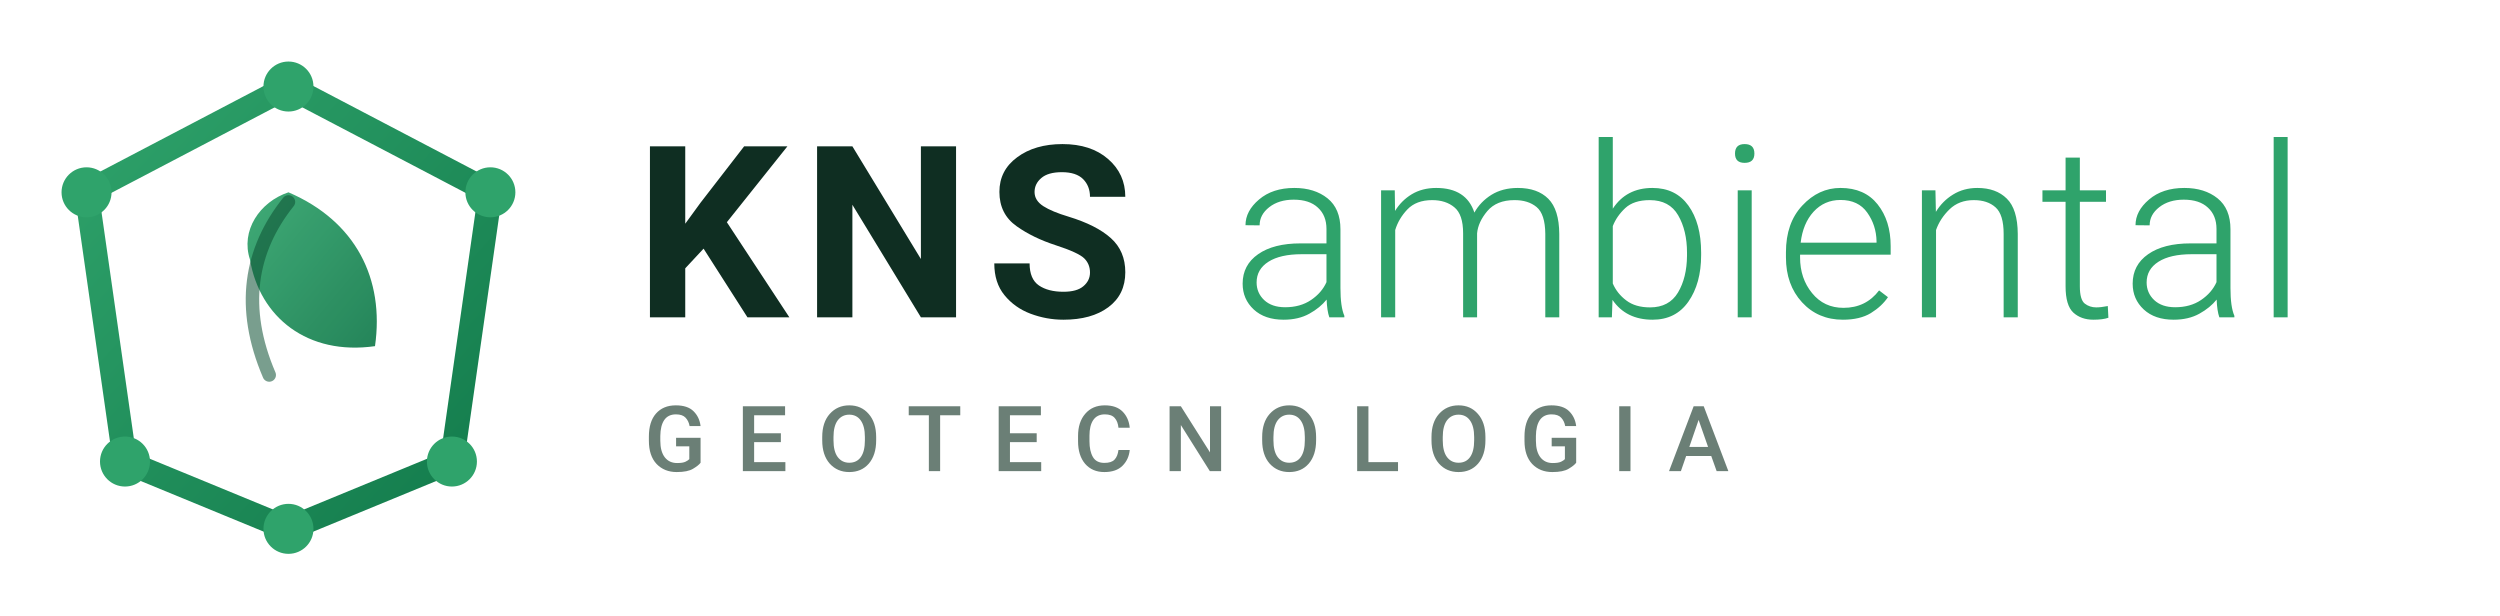
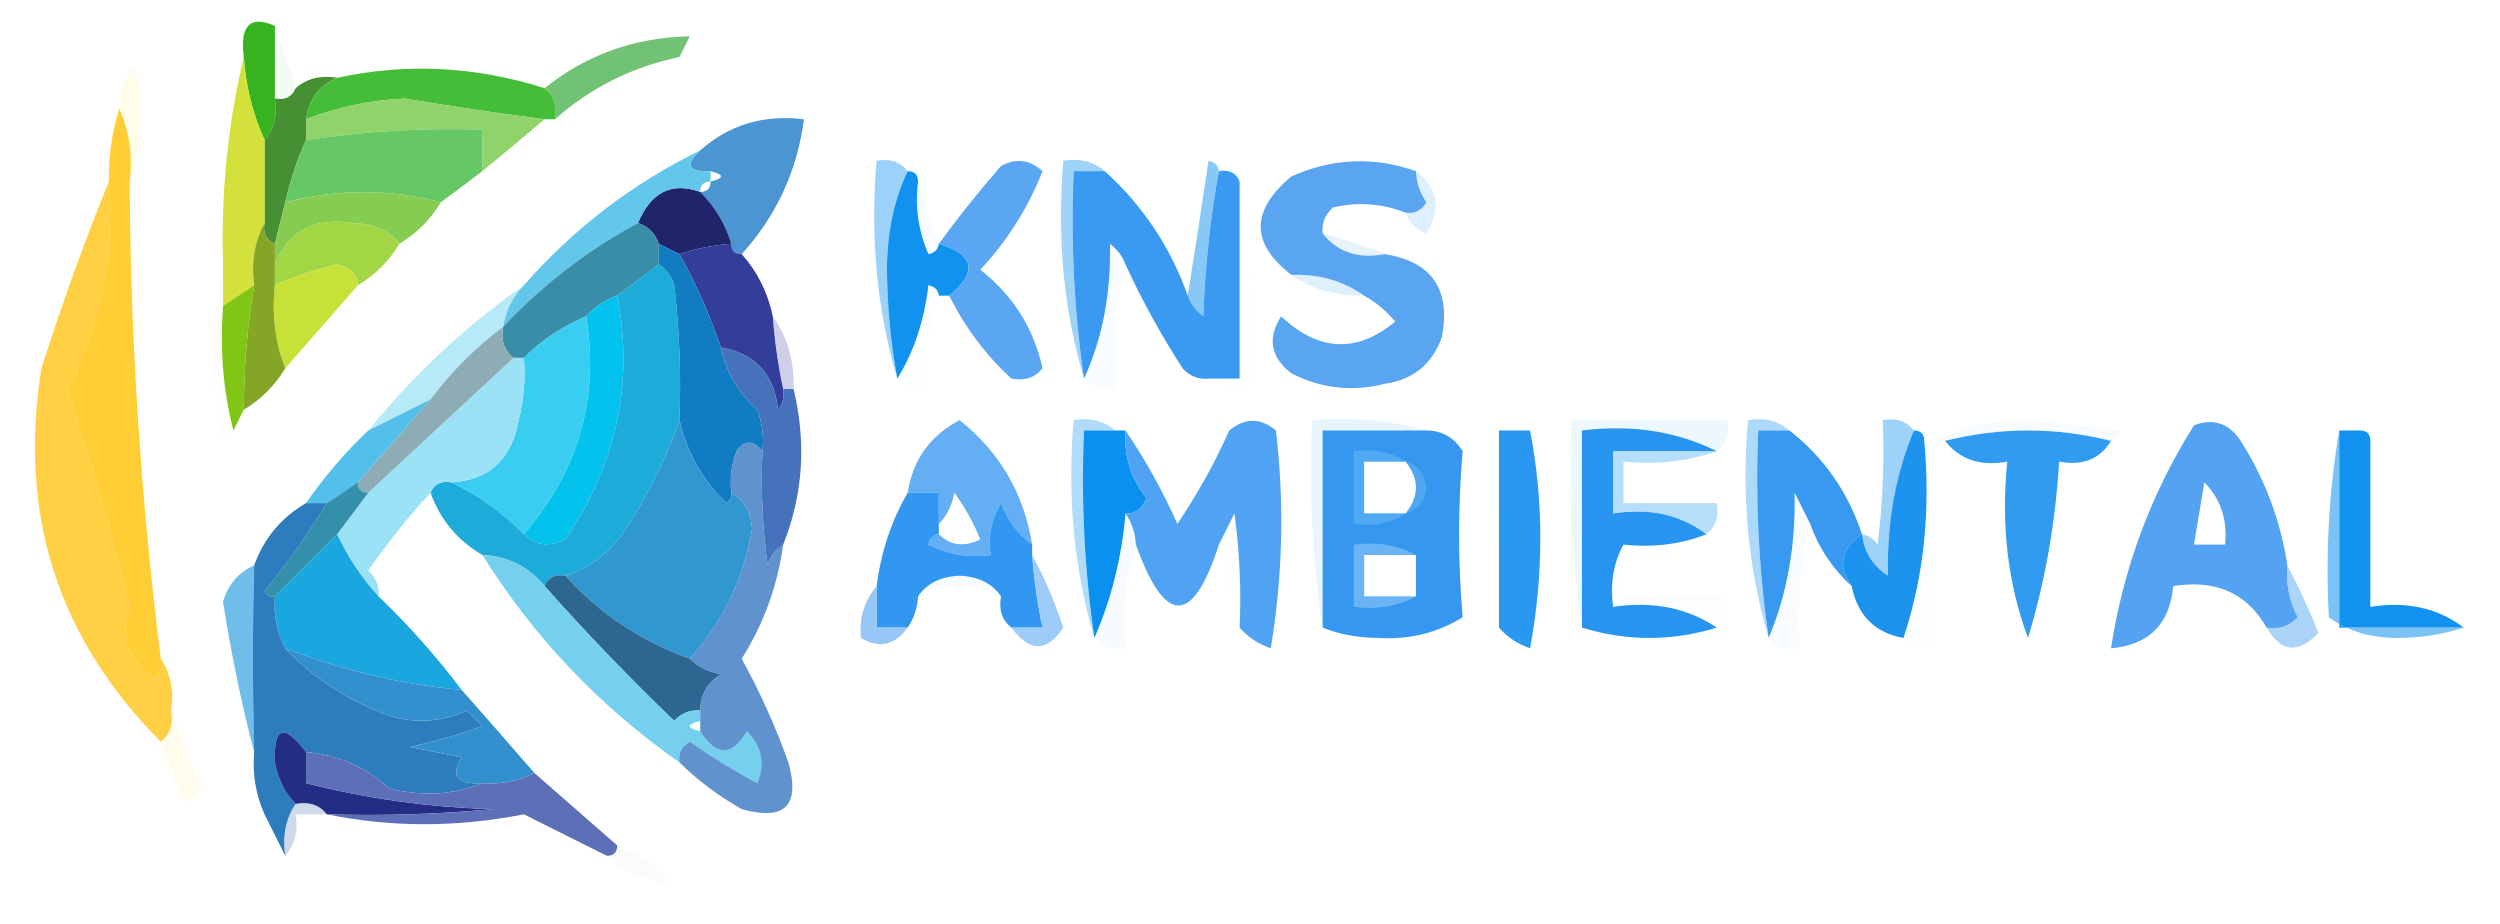
- <svg xmlns="http://www.w3.org/2000/svg" viewBox="0 0 260 64" width="260" height="64" role="img" aria-label="KNS Geotecnologia">
-   <defs>
-     <linearGradient id="kns-mark" x1="0" y1="0" x2="1" y2="1">
-       <stop offset="0%" stop-color="#2FA36B" />
-       <stop offset="100%" stop-color="#127A4B" />
-     </linearGradient>
-   </defs>
-   <g transform="translate(6 8)">
-     <path d="M24 1 L45 12 L41 40 L24 47 L7 40 L3 12 Z" fill="none" stroke="url(#kns-mark)" stroke-width="2.5" stroke-linejoin="round" />
-     <circle cx="24" cy="1" r="2.6" fill="#2FA36B" />
-     <circle cx="45" cy="12" r="2.6" fill="#2FA36B" />
-     <circle cx="41" cy="40" r="2.6" fill="#2FA36B" />
-     <circle cx="24" cy="47" r="2.6" fill="#2FA36B" />
-     <circle cx="7" cy="40" r="2.6" fill="#2FA36B" />
-     <circle cx="3" cy="12" r="2.6" fill="#2FA36B" />
-     <path d="M24 12c7 3 10 9 9 16-7 1-12-3-13-9-1-3 1-6 4-7z" fill="url(#kns-mark)" opacity="0.92" />
-     <path d="M24 13c-4 5-5 11-2 18" fill="none" stroke="#0B4F31" stroke-width="1.4" stroke-linecap="round" opacity="0.55" />
-   </g>
-   <text x="66" y="33" font-family="'Roboto','Segoe UI',system-ui,sans-serif" font-size="25" font-weight="700" letter-spacing="1.5" fill="#0F2E22">KNS</text>
-   <text x="128" y="33" font-family="'Roboto','Segoe UI',system-ui,sans-serif" font-size="25" font-weight="300" letter-spacing="0.4" fill="#2FA36B">ambiental</text>
-   <text x="67" y="49" font-family="'Roboto','Segoe UI',system-ui,sans-serif" font-size="9.5" font-weight="500" letter-spacing="3.1" fill="#6B7F76">GEOTECNOLOGIA</text>
+ <svg xmlns="http://www.w3.org/2000/svg" version="1.1" width="241px" height="89px" style="shape-rendering:geometricPrecision; text-rendering:geometricPrecision; image-rendering:optimizeQuality; fill-rule:evenodd; clip-rule:evenodd">
+   <g>
+     <path style="opacity:0.047" fill="#eaf7ee" d="M 66.5,3.5 C 67.675,3.281 68.675,3.614 69.5,4.5C 68.311,5.429 66.978,5.762 65.5,5.5C 65.833,4.833 66.167,4.167 66.5,3.5 Z" />
+   </g>
+   <g>
+     <path style="opacity:1" fill="#38b320" d="M 26.5,2.5 C 26.5,4.833 26.5,7.167 26.5,9.5C 26.768,11.099 26.434,12.432 25.5,13.5C 24.36,10.975 23.693,8.308 23.5,5.5C 23.12,2.433 24.12,1.433 26.5,2.5 Z" />
+   </g>
+   <g>
+     <path style="opacity:1" fill="#71c274" d="M 66.5,3.5 C 66.167,4.167 65.833,4.833 65.5,5.5C 60.937,6.448 56.937,8.448 53.5,11.5C 53.737,10.209 53.404,9.209 52.5,8.5C 56.531,5.266 61.198,3.599 66.5,3.5 Z" />
+   </g>
+   <g>
+     <path style="opacity:0.145" fill="#a9ddac" d="M 26.5,2.5 C 27.167,4.5 27.833,6.5 28.5,8.5C 28.158,9.338 27.492,9.672 26.5,9.5C 26.5,7.167 26.5,4.833 26.5,2.5 Z" />
+   </g>
+   <g>
+     <path style="opacity:0.376" fill="#fff6c5" d="M 12.5,17.5 C 12.802,14.941 12.468,12.607 11.5,10.5C 11.312,8.897 11.812,7.563 13,6.5C 13.81,10.357 13.643,14.024 12.5,17.5 Z" />
+   </g>
+   <g>
+     <path style="opacity:1" fill="#469033" d="M 32.5,7.5 C 30.771,8.236 29.771,9.57 29.5,11.5C 29.5,12.167 29.5,12.833 29.5,13.5C 28.637,15.421 27.971,17.421 27.5,19.5C 27.167,20.833 26.833,22.167 26.5,23.5C 25.662,23.158 25.328,22.492 25.5,21.5C 25.5,18.833 25.5,16.167 25.5,13.5C 26.434,12.432 26.768,11.099 26.5,9.5C 27.492,9.672 28.158,9.338 28.5,8.5C 29.568,7.566 30.901,7.232 32.5,7.5 Z" />
+   </g>
+   <g>
+     <path style="opacity:1" fill="#45bd38" d="M 52.5,8.5 C 53.404,9.209 53.737,10.209 53.5,11.5C 53.167,11.5 52.833,11.5 52.5,11.5C 47.996,10.916 43.496,10.25 39,9.5C 35.708,9.655 32.541,10.322 29.5,11.5C 29.771,9.57 30.771,8.236 32.5,7.5C 39.149,6.053 45.816,6.386 52.5,8.5 Z" />
+   </g>
+   <g>
+     <path style="opacity:1" fill="#90d36b" d="M 52.5,11.5 C 50.54,13.156 48.54,14.823 46.5,16.5C 46.5,15.167 46.5,13.833 46.5,12.5C 40.788,12.313 35.121,12.646 29.5,13.5C 29.5,12.833 29.5,12.167 29.5,11.5C 32.541,10.322 35.708,9.655 39,9.5C 43.496,10.25 47.996,10.916 52.5,11.5 Z" />
+   </g>
+   <g>
+     <path style="opacity:0.663" fill="#6abbf6" d="M 87.5,16.5 C 86.182,19.258 85.515,22.424 85.5,26C 85.537,29.583 85.871,33.083 86.5,36.5C 84.539,29.913 83.872,22.913 84.5,15.5C 85.791,15.263 86.791,15.596 87.5,16.5 Z" />
+   </g>
+   <g>
+     <path style="opacity:1" fill="#66c765" d="M 46.5,16.5 C 45.205,17.488 43.872,18.488 42.5,19.5C 37.6,18.2 32.6,18.2 27.5,19.5C 27.971,17.421 28.637,15.421 29.5,13.5C 35.121,12.646 40.788,12.313 46.5,12.5C 46.5,13.833 46.5,15.167 46.5,16.5 Z" />
+   </g>
+   <g>
+     <path style="opacity:0.128" fill="#cee9fc" d="M 88.5,17.5 C 89.167,19.5 89.833,21.5 90.5,23.5C 90.44,24.043 90.107,24.376 89.5,24.5C 88.526,22.257 88.192,19.924 88.5,17.5 Z" />
+   </g>
+   <g>
+     <path style="opacity:0.667" fill="#71bdf5" d="M 106.5,16.5 C 105.5,16.5 104.5,16.5 103.5,16.5C 103.207,23.255 103.54,29.922 104.5,36.5C 102.539,29.913 101.872,22.913 102.5,15.5C 104.099,15.232 105.432,15.566 106.5,16.5 Z" />
+   </g>
+   <g>
+     <path style="opacity:0.749" fill="#60b5f4" d="M 117.5,16.5 C 116.674,20.982 116.174,25.649 116,30.5C 115.283,29.956 114.783,29.289 114.5,28.5C 115.166,24.316 115.833,19.982 116.5,15.5C 117.107,15.624 117.44,15.957 117.5,16.5 Z" />
+   </g>
+   <g>
+     <path style="opacity:1" fill="#4a95d2" d="M 71.5,24.5 C 70.833,24.5 70.5,24.167 70.5,23.5C 69.925,21.589 68.925,19.922 67.5,18.5C 68.167,18.5 68.5,18.167 68.5,17.5C 69.833,17.167 69.833,16.833 68.5,16.5C 66.302,16.591 65.969,15.925 67.5,14.5C 70.288,12.024 73.621,11.024 77.5,11.5C 76.847,16.471 74.847,20.805 71.5,24.5 Z" />
+   </g>
+   <g>
+     <path style="opacity:0.988" fill="#0e91ef" d="M 87.5,16.5 C 88.167,16.5 88.5,16.833 88.5,17.5C 88.192,19.924 88.526,22.257 89.5,24.5C 90.107,24.376 90.44,24.043 90.5,23.5C 93.959,24.543 94.292,26.21 91.5,28.5C 91.167,28.5 90.833,28.5 90.5,28.5C 90.44,27.957 90.107,27.624 89.5,27.5C 89.094,30.939 88.094,33.939 86.5,36.5C 85.871,33.083 85.537,29.583 85.5,26C 85.515,22.424 86.182,19.258 87.5,16.5 Z" />
+   </g>
+   <g>
+     <path style="opacity:0.078" fill="#ecf7fe" d="M 119.5,17.5 C 120.491,23.979 120.824,30.646 120.5,37.5C 118.901,37.768 117.568,37.434 116.5,36.5C 117.5,36.5 118.5,36.5 119.5,36.5C 119.5,30.167 119.5,23.833 119.5,17.5 Z" />
+   </g>
+   <g>
+     <path style="opacity:0.384" fill="#aad5f9" d="M 136.5,16.5 C 138.616,18.088 138.949,20.088 137.5,22.5C 136.478,22.145 135.811,21.478 135.5,20.5C 136.376,20.631 137.043,20.297 137.5,19.5C 136.873,18.583 136.539,17.583 136.5,16.5 Z" />
+   </g>
+   <g>
+     <path style="opacity:1" fill="#d3e13a" d="M 23.5,5.5 C 23.693,8.308 24.36,10.975 25.5,13.5C 25.5,16.167 25.5,18.833 25.5,21.5C 24.539,23.265 24.205,25.265 24.5,27.5C 23.5,28.167 22.5,28.833 21.5,29.5C 21.5,28.167 21.5,26.833 21.5,25.5C 21.294,18.604 21.961,11.937 23.5,5.5 Z" />
+   </g>
+   <g>
+     <path style="opacity:1" fill="#20246b" d="M 67.5,18.5 C 68.925,19.922 69.925,21.589 70.5,23.5C 68.784,23.629 67.117,23.962 65.5,24.5C 64.833,24.167 64.167,23.833 63.5,23.5C 63.167,22.5 62.5,21.833 61.5,21.5C 62.751,18.511 64.751,17.511 67.5,18.5 Z" />
+   </g>
+   <g>
+     <path style="opacity:1" fill="#86cc53" d="M 42.5,19.5 C 41.5,21.167 40.167,22.5 38.5,23.5C 37.486,22.235 35.986,21.569 34,21.5C 30.315,20.922 27.815,22.255 26.5,25.5C 26.5,24.833 26.5,24.167 26.5,23.5C 26.833,22.167 27.167,20.833 27.5,19.5C 32.6,18.2 37.6,18.2 42.5,19.5 Z" />
+   </g>
+   <g>
+     <path style="opacity:0.988" fill="#58a5f2" d="M 100.5,35.5 C 99.791,36.404 98.791,36.737 97.5,36.5C 95.025,34.23 93.025,31.563 91.5,28.5C 94.292,26.21 93.959,24.543 90.5,23.5C 92.371,20.939 94.371,18.439 96.5,16C 97.944,15.22 99.277,15.386 100.5,16.5C 99.093,20.067 97.093,23.234 94.5,26C 97.647,28.464 99.647,31.631 100.5,35.5 Z" />
+   </g>
+   <g>
+     <path style="opacity:1" fill="#ffcf44" d="M 10.5,17.5 C 11.038,24.549 9.705,31.215 6.5,37.5C 8.745,44.367 10.745,51.367 12.5,58.5C 11.525,61.264 12.358,63.597 15,65.5C 15.464,64.906 15.631,64.239 15.5,63.5C 16.451,64.919 16.785,66.585 16.5,68.5C 16.737,69.791 16.404,70.791 15.5,71.5C 5.565,61.526 1.732,49.526 4,35.5C 5.985,29.244 8.151,23.244 10.5,17.5 Z" />
+   </g>
+   <g>
+     <path style="opacity:1" fill="#a3d644" d="M 38.5,23.5 C 37.5,25.167 36.167,26.5 34.5,27.5C 34.38,26.414 33.713,25.747 32.5,25.5C 30.404,25.977 28.404,26.643 26.5,27.5C 26.5,26.833 26.5,26.167 26.5,25.5C 27.815,22.255 30.315,20.922 34,21.5C 35.986,21.569 37.486,22.235 38.5,23.5 Z" />
+   </g>
+   <g>
+     <path style="opacity:1" fill="#63c7eb" d="M 67.5,14.5 C 65.969,15.925 66.302,16.591 68.5,16.5C 68.5,16.833 68.5,17.167 68.5,17.5C 67.833,17.5 67.5,17.833 67.5,18.5C 64.751,17.511 62.751,18.511 61.5,21.5C 56.656,24.098 52.322,27.431 48.5,31.5C 48.733,29.938 49.4,28.605 50.5,27.5C 55.308,22.024 60.974,17.69 67.5,14.5 Z" />
+   </g>
+   <g>
+     <path style="opacity:0.29" fill="#aad5f9" d="M 127.5,22.5 C 129.626,23.048 131.626,23.715 133.5,24.5C 130.918,24.975 128.918,24.308 127.5,22.5 Z" />
+   </g>
+   <g>
+     <path style="opacity:1" fill="#333d9a" d="M 70.5,23.5 C 70.5,24.167 70.833,24.5 71.5,24.5C 73.007,26.181 74.007,28.181 74.5,30.5C 74.674,32.861 75.007,35.194 75.5,37.5C 75.631,38.239 75.464,38.906 75,39.5C 74.646,36.086 72.812,34.086 69.5,33.5C 68.424,30.352 67.091,27.352 65.5,24.5C 67.117,23.962 68.784,23.629 70.5,23.5 Z" />
+   </g>
+   <g>
+     <path style="opacity:0.137" fill="#d8effd" d="M 108.5,25.5 C 107.517,29.298 107.183,33.298 107.5,37.5C 106.209,37.737 105.209,37.404 104.5,36.5C 106.275,32.614 107.108,28.28 107,23.5C 107.717,24.044 108.217,24.711 108.5,25.5 Z" />
+   </g>
+   <g>
+     <path style="opacity:0.991" fill="#3899f1" d="M 106.5,16.5 C 110.156,19.803 112.822,23.803 114.5,28.5C 114.783,29.289 115.283,29.956 116,30.5C 116.174,25.649 116.674,20.982 117.5,16.5C 118.492,16.328 119.158,16.662 119.5,17.5C 119.5,23.833 119.5,30.167 119.5,36.5C 118.5,36.5 117.5,36.5 116.5,36.5C 115.504,36.586 114.671,36.252 114,35.5C 111.909,32.26 110.076,28.926 108.5,25.5C 108.217,24.711 107.717,24.044 107,23.5C 107.108,28.28 106.275,32.614 104.5,36.5C 103.54,29.922 103.207,23.255 103.5,16.5C 104.5,16.5 105.5,16.5 106.5,16.5 Z" />
+   </g>
+   <g>
+     <path style="opacity:1" fill="#59a5f2" d="M 136.5,16.5 C 136.539,17.583 136.873,18.583 137.5,19.5C 137.043,20.297 136.376,20.631 135.5,20.5C 133.218,19.61 130.885,19.444 128.5,20C 127.748,20.671 127.414,21.504 127.5,22.5C 128.918,24.308 130.918,24.975 133.5,24.5C 138.037,25.226 139.87,27.893 139,32.5C 138.065,35.102 136.232,36.602 133.5,37C 130.366,37.79 127.366,37.457 124.5,36C 122.485,34.445 122.152,32.611 123.5,30.5C 127.129,33.899 130.795,34.066 134.5,31C 133.627,29.955 132.627,29.122 131.5,28.5C 129.485,27.076 127.152,26.41 124.5,26.5C 120.543,23.463 120.543,20.296 124.5,17C 128.46,15.243 132.46,15.077 136.5,16.5 Z" />
+   </g>
+   <g>
+     <path style="opacity:0.129" fill="#dff1fd" d="M 90.5,28.5 C 89.523,31.287 89.19,34.287 89.5,37.5C 88.209,37.737 87.209,37.404 86.5,36.5C 88.094,33.939 89.094,30.939 89.5,27.5C 90.107,27.624 90.44,27.957 90.5,28.5 Z" />
+   </g>
+   <g>
+     <path style="opacity:0.376" fill="#aad7fa" d="M 124.5,26.5 C 127.152,26.41 129.485,27.076 131.5,28.5C 128.848,28.59 126.515,27.924 124.5,26.5 Z" />
+   </g>
+   <g>
+     <path style="opacity:1" fill="#c8e138" d="M 34.5,27.5 C 32.167,30.167 29.833,32.833 27.5,35.5C 26.527,33.052 26.194,30.385 26.5,27.5C 28.404,26.643 30.404,25.977 32.5,25.5C 33.713,25.747 34.38,26.414 34.5,27.5 Z" />
+   </g>
+   <g>
+     <path style="opacity:1" fill="#85a527" d="M 25.5,21.5 C 25.328,22.492 25.662,23.158 26.5,23.5C 26.5,24.167 26.5,24.833 26.5,25.5C 26.5,26.167 26.5,26.833 26.5,27.5C 26.194,30.385 26.527,33.052 27.5,35.5C 26.5,37.167 25.167,38.5 23.5,39.5C 23.505,35.466 23.838,31.466 24.5,27.5C 24.205,25.265 24.539,23.265 25.5,21.5 Z" />
+   </g>
+   <g>
+     <path style="opacity:1" fill="#7fc615" d="M 24.5,27.5 C 23.838,31.466 23.505,35.466 23.5,39.5C 23.167,40.167 22.833,40.833 22.5,41.5C 21.517,37.702 21.183,33.702 21.5,29.5C 22.5,28.833 23.5,28.167 24.5,27.5 Z" />
+   </g>
+   <g>
+     <path style="opacity:1" fill="#398da7" d="M 61.5,21.5 C 62.5,21.833 63.167,22.5 63.5,23.5C 63.5,24.167 63.5,24.833 63.5,25.5C 62.167,26.5 60.833,27.5 59.5,28.5C 58.291,28.932 57.291,29.599 56.5,30.5C 54.223,31.449 52.223,32.782 50.5,34.5C 50.167,34.5 49.833,34.5 49.5,34.5C 48.596,33.791 48.263,32.791 48.5,31.5C 52.322,27.431 56.656,24.098 61.5,21.5 Z" />
+   </g>
+   <g>
+     <path style="opacity:1" fill="#03c2ed" d="M 59.5,28.5 C 61.121,36.908 59.455,44.742 54.5,52C 52.934,52.765 51.601,52.598 50.5,51.5C 55.798,45.288 57.798,38.288 56.5,30.5C 57.291,29.599 58.291,28.932 59.5,28.5 Z" />
+   </g>
+   <g>
+     <path style="opacity:1" fill="#39cdf1" d="M 56.5,30.5 C 57.798,38.288 55.798,45.288 50.5,51.5C 48.4,49.383 46.067,47.717 43.5,46.5C 47.144,46.292 49.31,44.292 50,40.5C 50.495,38.527 50.662,36.527 50.5,34.5C 52.223,32.782 54.223,31.449 56.5,30.5 Z" />
+   </g>
+   <g>
+     <path style="opacity:1" fill="#1dabda" d="M 63.5,25.5 C 64.222,25.918 64.722,26.584 65,27.5C 65.499,31.821 65.666,36.154 65.5,40.5C 64.159,44.317 62.326,47.983 60,51.5C 58.568,53.439 56.735,54.772 54.5,55.5C 53.508,55.328 52.842,55.662 52.5,56.5C 50.947,54.615 48.947,53.615 46.5,53.5C 44.11,52.109 42.443,50.109 41.5,47.5C 41.842,46.662 42.508,46.328 43.5,46.5C 46.067,47.717 48.4,49.383 50.5,51.5C 51.601,52.598 52.934,52.765 54.5,52C 59.455,44.742 61.121,36.908 59.5,28.5C 60.833,27.5 62.167,26.5 63.5,25.5 Z" />
+   </g>
+   <g>
+     <path style="opacity:0.518" fill="#a2a5d1" d="M 74.5,30.5 C 75.924,32.514 76.591,34.848 76.5,37.5C 76.167,37.5 75.833,37.5 75.5,37.5C 75.007,35.194 74.674,32.861 74.5,30.5 Z" />
+   </g>
+   <g>
+     <path style="opacity:0.024" fill="#e4f3fd" d="M 100.5,35.5 C 101.751,36.472 101.418,37.139 99.5,37.5C 98.584,37.457 97.917,37.124 97.5,36.5C 98.791,36.737 99.791,36.404 100.5,35.5 Z" />
+   </g>
+   <g>
+     <path style="opacity:1" fill="#127cc3" d="M 63.5,23.5 C 64.167,23.833 64.833,24.167 65.5,24.5C 67.091,27.352 68.424,30.352 69.5,33.5C 70.014,35.868 71.18,37.868 73,39.5C 73.49,40.793 73.657,42.127 73.5,43.5C 72.603,42.402 71.77,42.402 71,43.5C 70.51,44.793 70.343,46.127 70.5,47.5C 70.565,47.938 70.399,48.272 70,48.5C 67.714,46.26 66.214,43.593 65.5,40.5C 65.666,36.154 65.499,31.821 65,27.5C 64.722,26.584 64.222,25.918 63.5,25.5C 63.5,24.833 63.5,24.167 63.5,23.5 Z" />
+   </g>
+   <g>
+     <path style="opacity:0.149" fill="#e7f6de" d="M 21.5,25.5 C 21.5,26.833 21.5,28.167 21.5,29.5C 21.183,33.702 21.517,37.702 22.5,41.5C 22.44,42.043 22.107,42.376 21.5,42.5C 20.184,36.68 20.184,31.013 21.5,25.5 Z" />
+   </g>
+   <g>
+     <path style="opacity:0.875" fill="#abe7f8" d="M 50.5,27.5 C 49.4,28.605 48.733,29.938 48.5,31.5C 45.806,33.527 43.473,35.861 41.5,38.5C 39.5,39.5 37.5,40.5 35.5,41.5C 39.892,36.106 44.892,31.439 50.5,27.5 Z" />
+   </g>
+   <g>
+     <path style="opacity:1" fill="#9be2f7" d="M 49.5,34.5 C 49.833,34.5 50.167,34.5 50.5,34.5C 50.662,36.527 50.495,38.527 50,40.5C 49.31,44.292 47.144,46.292 43.5,46.5C 42.508,46.328 41.842,46.662 41.5,47.5C 39.364,49.812 37.364,52.312 35.5,55C 36.252,55.671 36.586,56.504 36.5,57.5C 34.88,55.736 33.546,53.736 32.5,51.5C 33.5,50.167 34.5,48.833 35.5,47.5C 40.193,43.139 44.859,38.805 49.5,34.5 Z" />
+   </g>
+   <g>
+     <path style="opacity:1" fill="#8eacb5" d="M 48.5,31.5 C 48.263,32.791 48.596,33.791 49.5,34.5C 44.859,38.805 40.193,43.139 35.5,47.5C 34.833,47.5 34.5,47.167 34.5,46.5C 36.833,43.833 39.167,41.167 41.5,38.5C 43.473,35.861 45.806,33.527 48.5,31.5 Z" />
+   </g>
+   <g>
+     <path style="opacity:0.177" fill="#cfeafc" d="M 203.5,42.5 C 198.167,41.167 192.833,41.167 187.5,42.5C 187.167,42.5 186.833,42.5 186.5,42.5C 189.087,41.184 192.087,40.517 195.5,40.5C 198.5,40.833 201.5,41.167 204.5,41.5C 204.376,42.107 204.043,42.44 203.5,42.5 Z" />
+   </g>
+   <g>
+     <path style="opacity:0.004" fill="#f3fafe" d="M 227.5,41.5 C 226.833,41.5 226.167,41.5 225.5,41.5C 224.51,47.31 224.177,53.31 224.5,59.5C 223.51,53.355 223.177,47.022 223.5,40.5C 225.099,40.232 226.432,40.566 227.5,41.5 Z" />
+   </g>
+   <g>
+     <path style="opacity:0.604" fill="#7cc4f7" d="M 107.5,41.5 C 106.5,41.5 105.5,41.5 104.5,41.5C 104.207,48.255 104.54,54.922 105.5,61.5C 103.539,54.913 102.872,47.913 103.5,40.5C 105.099,40.232 106.432,40.566 107.5,41.5 Z" />
+   </g>
+   <g>
+     <path style="opacity:0.999" fill="#0a90ef" d="M 107.5,41.5 C 107.833,41.5 108.167,41.5 108.5,41.5C 108.331,43.912 108.997,46.079 110.5,48C 110.164,49.03 109.497,49.53 108.5,49.5C 108.131,53.767 107.131,57.767 105.5,61.5C 104.54,54.922 104.207,48.255 104.5,41.5C 105.5,41.5 106.5,41.5 107.5,41.5 Z" />
+   </g>
+   <g>
+     <path style="opacity:0.322" fill="#b8e0fb" d="M 137.5,41.5 C 134.167,41.5 130.833,41.5 127.5,41.5C 127.5,47.833 127.5,54.167 127.5,60.5C 126.509,54.021 126.176,47.354 126.5,40.5C 130.371,40.185 134.038,40.518 137.5,41.5 Z" />
+   </g>
+   <g>
+     <path style="opacity:0.996" fill="#3497f0" d="M 137.5,41.5 C 139.017,41.511 140.184,42.177 141,43.5C 140.542,48.812 140.542,54.146 141,59.5C 138.583,60.998 135.917,61.665 133,61.5C 130.967,61.494 129.134,61.161 127.5,60.5C 127.5,54.167 127.5,47.833 127.5,41.5C 130.833,41.5 134.167,41.5 137.5,41.5 Z M 135.5,44.5 C 136.833,46.167 136.833,47.833 135.5,49.5C 134.167,49.5 132.833,49.5 131.5,49.5C 131.5,47.833 131.5,46.167 131.5,44.5C 132.833,44.5 134.167,44.5 135.5,44.5 Z M 136.5,53.5 C 136.5,54.833 136.5,56.167 136.5,57.5C 134.833,57.5 133.167,57.5 131.5,57.5C 131.5,56.167 131.5,54.833 131.5,53.5C 133.167,53.5 134.833,53.5 136.5,53.5 Z" />
+   </g>
+   <g>
+     <path style="opacity:0.039" fill="#ecf7fe" d="M 147.5,41.5 C 146.5,41.5 145.5,41.5 144.5,41.5C 144.5,47.833 144.5,54.167 144.5,60.5C 143.509,54.021 143.176,47.354 143.5,40.5C 145.099,40.232 146.432,40.566 147.5,41.5 Z" />
+   </g>
+   <g>
+     <path style="opacity:1" fill="#2a98f0" d="M 147.5,41.5 C 148.819,48.344 148.819,55.344 147.5,62.5C 146.261,62.058 145.261,61.391 144.5,60.5C 144.5,54.167 144.5,47.833 144.5,41.5C 145.5,41.5 146.5,41.5 147.5,41.5 Z" />
+   </g>
+   <g>
+     <path style="opacity:0.29" fill="#bde3fb" d="M 165.5,43.5 C 161.627,41.57 157.294,40.903 152.5,41.5C 152.5,47.833 152.5,54.167 152.5,60.5C 151.509,54.021 151.176,47.354 151.5,40.5C 156.5,40.5 161.5,40.5 166.5,40.5C 166.737,41.791 166.404,42.791 165.5,43.5 Z" />
+   </g>
+   <g>
+     <path style="opacity:1" fill="#2795f0" d="M 165.5,43.5 C 162.167,43.5 158.833,43.5 155.5,43.5C 155.5,45.5 155.5,47.5 155.5,49.5C 159.012,48.946 162.012,49.612 164.5,51.5C 162.052,52.473 159.385,52.806 156.5,52.5C 155.539,54.265 155.205,56.265 155.5,58.5C 159.329,57.931 162.663,58.598 165.5,60.5C 161.167,61.833 156.833,61.833 152.5,60.5C 152.5,54.167 152.5,47.833 152.5,41.5C 157.294,40.903 161.627,41.57 165.5,43.5 Z" />
+   </g>
+   <g>
+     <path style="opacity:0.62" fill="#7ac3f7" d="M 172.5,41.5 C 171.5,41.5 170.5,41.5 169.5,41.5C 169.207,48.255 169.54,54.922 170.5,61.5C 168.539,54.913 167.872,47.913 168.5,40.5C 170.099,40.232 171.432,40.566 172.5,41.5 Z" />
+   </g>
+   <g>
+     <path style="opacity:0.998" fill="#3999f1" d="M 172.5,41.5 C 175.792,44.057 178.126,47.391 179.5,51.5C 177.462,52.856 177.128,54.523 178.5,56.5C 176.674,54.852 175.34,52.852 174.5,50.5C 174.013,49.527 173.513,48.527 173,47.5C 173.114,52.606 172.28,57.273 170.5,61.5C 169.54,54.922 169.207,48.255 169.5,41.5C 170.5,41.5 171.5,41.5 172.5,41.5 Z" />
+   </g>
+   <g>
+     <path style="opacity:0.693" fill="#74bef6" d="M 184.5,41.5 C 182.72,45.727 181.886,50.394 182,55.5C 180.519,54.529 179.685,53.196 179.5,51.5C 180.117,51.611 180.617,51.944 181,52.5C 181.499,48.514 181.666,44.514 181.5,40.5C 182.791,40.263 183.791,40.596 184.5,41.5 Z" />
+   </g>
+   <g>
+     <path style="opacity:1" fill="#319af1" d="M 203.5,42.5 C 202.448,44.256 200.781,44.923 198.5,44.5C 198.146,50.406 197.146,56.073 195.5,61.5C 193.55,56.265 192.883,50.598 193.5,44.5C 190.918,44.975 188.918,44.308 187.5,42.5C 192.833,41.167 198.167,41.167 203.5,42.5 Z" />
+   </g>
+   <g>
+     <path style="opacity:1" fill="#3197d1" d="M 65.5,40.5 C 66.214,43.593 67.714,46.26 70,48.5C 70.399,48.272 70.565,47.938 70.5,47.5C 71.725,48.152 72.392,49.319 72.5,51C 71.678,55.808 69.678,59.974 66.5,63.5C 61.803,61.822 57.803,59.156 54.5,55.5C 56.735,54.772 58.568,53.439 60,51.5C 62.326,47.983 64.159,44.317 65.5,40.5 Z" />
+   </g>
+   <g>
+     <path style="opacity:1" fill="#1192ef" d="M 225.5,41.5 C 226.167,41.5 226.833,41.5 227.5,41.5C 228.167,41.5 228.5,41.833 228.5,42.5C 228.5,47.833 228.5,53.167 228.5,58.5C 232.012,57.946 235.012,58.612 237.5,60.5C 233.5,60.5 229.5,60.5 225.5,60.5C 225.5,54.167 225.5,47.833 225.5,41.5 Z" />
+   </g>
+   <g>
+     <path style="opacity:0.621" fill="#88caf8" d="M 165.5,43.5 C 162.713,44.477 159.713,44.81 156.5,44.5C 156.5,45.833 156.5,47.167 156.5,48.5C 159.5,48.5 162.5,48.5 165.5,48.5C 165.737,49.791 165.404,50.791 164.5,51.5C 162.012,49.612 159.012,48.946 155.5,49.5C 155.5,47.5 155.5,45.5 155.5,43.5C 158.833,43.5 162.167,43.5 165.5,43.5 Z" />
+   </g>
+   <g>
+     <path style="opacity:0.999" fill="#1b93ef" d="M 184.5,41.5 C 185.167,41.5 185.5,41.833 185.5,42.5C 186.123,49.255 185.456,55.588 183.5,61.5C 180.736,61.001 179.069,59.334 178.5,56.5C 177.128,54.523 177.462,52.856 179.5,51.5C 179.685,53.196 180.519,54.529 182,55.5C 181.886,50.394 182.72,45.727 184.5,41.5 Z" />
+   </g>
+   <g>
+     <path style="opacity:0.106" fill="#e2f3fe" d="M 185.5,42.5 C 185.833,42.5 186.167,42.5 186.5,42.5C 186.5,49.167 186.5,55.833 186.5,62.5C 185.209,62.737 184.209,62.404 183.5,61.5C 185.456,55.588 186.123,49.255 185.5,42.5 Z" />
+   </g>
+   <g>
+     <path style="opacity:0.027" fill="#f2fafe" d="M 228.5,42.5 C 229.487,47.305 229.821,52.305 229.5,57.5C 232.5,57.5 235.5,57.5 238.5,57.5C 238.737,58.791 238.404,59.791 237.5,60.5C 235.012,58.612 232.012,57.946 228.5,58.5C 228.5,53.167 228.5,47.833 228.5,42.5 Z" />
+   </g>
+   <g>
+     <path style="opacity:0.435" fill="#70c0f6" d="M 135.5,44.5 C 134.167,44.5 132.833,44.5 131.5,44.5C 131.5,46.167 131.5,47.833 131.5,49.5C 132.833,49.5 134.167,49.5 135.5,49.5C 134.081,50.451 132.415,50.785 130.5,50.5C 130.5,48.167 130.5,45.833 130.5,43.5C 132.415,43.215 134.081,43.549 135.5,44.5 Z" />
+   </g>
+   <g>
+     <path style="opacity:0.027" fill="#f8fcff" d="M 198.5,44.5 C 198.5,50.5 198.5,56.5 198.5,62.5C 197.209,62.737 196.209,62.404 195.5,61.5C 197.146,56.073 198.146,50.406 198.5,44.5 Z" />
+   </g>
+   <g>
+     <path style="opacity:1" fill="#64aef4" d="M 99.5,52.5 C 98.15,51.517 97.15,50.184 96.5,48.5C 95.548,50.045 95.215,51.712 95.5,53.5C 93.396,53.799 91.396,53.466 89.5,52.5C 89.624,51.893 89.957,51.56 90.5,51.5C 91.601,52.598 92.934,52.765 94.5,52C 93.853,50.391 93.02,48.891 92,47.5C 91.768,48.737 91.268,49.737 90.5,50.5C 90.5,49.5 90.5,48.5 90.5,47.5C 89.5,47.5 88.5,47.5 87.5,47.5C 87.984,44.345 89.651,42.012 92.5,40.5C 96.369,43.567 98.702,47.567 99.5,52.5 Z" />
+   </g>
+   <g>
+     <path style="opacity:0.333" fill="#8ac7f7" d="M 135.5,44.5 C 136.649,44.791 137.316,45.624 137.5,47C 137.316,48.376 136.649,49.209 135.5,49.5C 136.833,47.833 136.833,46.167 135.5,44.5 Z" />
+   </g>
+   <g>
+     <path style="opacity:0.996" fill="#51c0ea" d="M 41.5,38.5 C 39.167,41.167 36.833,43.833 34.5,46.5C 33.5,47.167 32.5,47.833 31.5,48.5C 30.833,48.5 30.167,48.5 29.5,48.5C 31.273,45.94 33.273,43.607 35.5,41.5C 37.5,40.5 39.5,39.5 41.5,38.5 Z" />
+   </g>
+   <g>
+     <path style="opacity:1" fill="#ffcd34" d="M 11.5,10.5 C 12.468,12.607 12.802,14.941 12.5,17.5C 12.582,32.898 13.582,48.232 15.5,63.5C 15.631,64.239 15.464,64.906 15,65.5C 12.358,63.597 11.525,61.264 12.5,58.5C 10.745,51.367 8.745,44.367 6.5,37.5C 9.705,31.215 11.038,24.549 10.5,17.5C 10.448,15.097 10.781,12.764 11.5,10.5 Z" />
+   </g>
+   <g>
+     <path style="opacity:0.998" fill="#53a3f2" d="M 220.5,54.5 C 220.357,56.262 220.691,57.929 221.5,59.5C 220.675,60.386 219.675,60.719 218.5,60.5C 216.591,57.17 213.591,55.836 209.5,56.5C 209.167,60.167 207.167,62.167 203.5,62.5C 204.691,54.756 207.358,47.59 211.5,41C 213.367,40.289 214.867,40.789 216,42.5C 218.354,46.203 219.854,50.203 220.5,54.5 Z M 212.5,46.5 C 214.074,48.102 214.741,50.102 214.5,52.5C 213.5,52.5 212.5,52.5 211.5,52.5C 211.833,50.5 212.167,48.5 212.5,46.5 Z" />
+   </g>
+   <g>
+     <path style="opacity:1" fill="#4671bb" d="M 69.5,33.5 C 72.812,34.086 74.646,36.086 75,39.5C 75.464,38.906 75.631,38.239 75.5,37.5C 75.833,37.5 76.167,37.5 76.5,37.5C 77.751,42.695 77.418,47.695 75.5,52.5C 74.778,52.917 74.278,53.584 74,54.5C 73.501,50.848 73.335,47.182 73.5,43.5C 73.657,42.127 73.49,40.793 73,39.5C 71.18,37.868 70.014,35.868 69.5,33.5 Z" />
+   </g>
+   <g>
+     <path style="opacity:0.997" fill="#3297f0" d="M 87.5,47.5 C 88.5,47.5 89.5,47.5 90.5,47.5C 90.5,48.5 90.5,49.5 90.5,50.5C 90.5,50.833 90.5,51.167 90.5,51.5C 89.957,51.56 89.624,51.893 89.5,52.5C 91.396,53.466 93.396,53.799 95.5,53.5C 95.215,51.712 95.548,50.045 96.5,48.5C 97.15,50.184 98.15,51.517 99.5,52.5C 99.5,52.833 99.5,53.167 99.5,53.5C 99.674,55.861 100.007,58.194 100.5,60.5C 99.5,60.5 98.5,60.5 97.5,60.5C 96.596,59.791 96.263,58.791 96.5,57.5C 95.666,56.252 94.333,55.585 92.5,55.5C 90.667,55.585 89.334,56.252 88.5,57.5C 88.443,58.609 88.11,59.609 87.5,60.5C 86.5,60.5 85.5,60.5 84.5,60.5C 84.5,59.167 84.5,57.833 84.5,56.5C 84.928,53.215 85.928,50.215 87.5,47.5 Z" />
+   </g>
+   <g>
+     <path style="opacity:0.172" fill="#d4edfd" d="M 174.5,50.5 C 173.517,54.298 173.183,58.298 173.5,62.5C 172.209,62.737 171.209,62.404 170.5,61.5C 172.28,57.273 173.114,52.606 173,47.5C 173.513,48.527 174.013,49.527 174.5,50.5 Z" />
+   </g>
+   <g>
+     <path style="opacity:1" fill="#348fab" d="M 34.5,46.5 C 34.5,47.167 34.833,47.5 35.5,47.5C 34.5,48.833 33.5,50.167 32.5,51.5C 30.5,53.5 28.5,55.5 26.5,57.5C 26.062,57.565 25.728,57.399 25.5,57C 27.72,54.287 29.72,51.454 31.5,48.5C 32.5,47.833 33.5,47.167 34.5,46.5 Z" />
+   </g>
+   <g>
+     <path style="opacity:0.176" fill="#d2ebfd" d="M 108.5,49.5 C 109.11,50.391 109.443,51.391 109.5,52.5C 108.521,55.625 108.187,58.958 108.5,62.5C 107.209,62.737 106.209,62.404 105.5,61.5C 107.131,57.767 108.131,53.767 108.5,49.5 Z" />
+   </g>
+   <g>
+     <path style="opacity:0.995" fill="#4fa3f2" d="M 119.5,60.5 C 119.665,56.818 119.499,53.152 119,49.5C 118.487,50.527 117.987,51.527 117.5,52.5C 114.978,60.335 112.312,60.335 109.5,52.5C 109.443,51.391 109.11,50.391 108.5,49.5C 109.497,49.53 110.164,49.03 110.5,48C 108.997,46.079 108.331,43.912 108.5,41.5C 110.397,44.286 112.063,47.286 113.5,50.5C 115.42,47.661 117.087,44.661 118.5,41.5C 120.006,40.253 121.506,40.253 123,41.5C 123.831,48.524 123.664,55.524 122.5,62.5C 121.261,62.058 120.261,61.391 119.5,60.5 Z" />
+   </g>
+   <g>
+     <path style="opacity:0.067" fill="#ecf7fe" d="M 119.5,60.5 C 118.833,57.833 118.167,55.167 117.5,52.5C 117.987,51.527 118.487,50.527 119,49.5C 119.499,53.152 119.665,56.818 119.5,60.5 Z" />
+   </g>
+   <g>
+     <path style="opacity:0.435" fill="#aedbfa" d="M 136.5,53.5 C 134.833,53.5 133.167,53.5 131.5,53.5C 131.5,54.833 131.5,56.167 131.5,57.5C 133.167,57.5 134.833,57.5 136.5,57.5C 134.735,58.461 132.735,58.795 130.5,58.5C 130.5,56.5 130.5,54.5 130.5,52.5C 132.735,52.205 134.735,52.539 136.5,53.5 Z" />
+   </g>
+   <g>
+     <path style="opacity:0.165" fill="#cdeafd" d="M 96.5,57.5 C 93.833,56.167 91.167,56.167 88.5,57.5C 89.334,56.252 90.667,55.585 92.5,55.5C 94.333,55.585 95.666,56.252 96.5,57.5 Z" />
+   </g>
+   <g>
+     <path style="opacity:0.083" fill="#cee9fc" d="M 156.5,52.5 C 156.5,54.167 156.5,55.833 156.5,57.5C 159.833,57.5 163.167,57.5 166.5,57.5C 166.737,58.791 166.404,59.791 165.5,60.5C 162.663,58.598 159.329,57.931 155.5,58.5C 155.205,56.265 155.539,54.265 156.5,52.5 Z" />
+   </g>
+   <g>
+     <path style="opacity:0.965" fill="#93c5f7" d="M 84.5,56.5 C 84.5,57.833 84.5,59.167 84.5,60.5C 85.5,60.5 86.5,60.5 87.5,60.5C 86.249,62.22 84.749,62.553 83,61.5C 82.797,59.609 83.297,57.943 84.5,56.5 Z" />
+   </g>
+   <g>
+     <path style="opacity:0.875" fill="#90c5f7" d="M 99.5,53.5 C 100.67,55.65 101.67,57.984 102.5,60.5C 100.916,62.895 99.249,62.895 97.5,60.5C 98.5,60.5 99.5,60.5 100.5,60.5C 100.007,58.194 99.674,55.861 99.5,53.5 Z" />
+   </g>
+   <g>
+     <path style="opacity:0.769" fill="#93c7f7" d="M 220.5,54.5 C 221.578,56.539 222.578,58.706 223.5,61C 221.549,63.065 219.882,62.898 218.5,60.5C 219.675,60.719 220.675,60.386 221.5,59.5C 220.691,57.929 220.357,56.262 220.5,54.5 Z" />
+   </g>
+   <g>
+     <path style="opacity:0.737" fill="#4caef3" d="M 225.5,41.5 C 225.5,47.833 225.5,54.167 225.5,60.5C 229.5,60.5 233.5,60.5 237.5,60.5C 235.527,61.163 233.361,61.496 231,61.5C 228.39,61.467 226.223,60.8 224.5,59.5C 224.177,53.31 224.51,47.31 225.5,41.5 Z" />
+   </g>
+   <g>
+     <path style="opacity:1" fill="#6fbeea" d="M 24.5,54.5 C 24.343,60.32 24.343,66.32 24.5,72.5C 23.279,67.843 22.279,63.009 21.5,58C 21.978,56.358 22.978,55.191 24.5,54.5 Z" />
+   </g>
+   <g>
+     <path style="opacity:1" fill="#1aa7e0" d="M 32.5,51.5 C 33.546,53.736 34.88,55.736 36.5,57.5C 39.392,60.271 42.058,63.271 44.5,66.5C 38.864,66.011 33.198,64.678 27.5,62.5C 26.699,60.958 26.366,59.291 26.5,57.5C 28.5,55.5 30.5,53.5 32.5,51.5 Z" />
+   </g>
+   <g>
+     <path style="opacity:1" fill="#2c6691" d="M 54.5,55.5 C 57.803,59.156 61.803,61.822 66.5,63.5C 67.263,64.268 68.263,64.768 69.5,65C 68.177,65.816 67.511,66.983 67.5,68.5C 66.504,68.414 65.671,68.748 65,69.5C 60.63,65.298 56.463,60.965 52.5,56.5C 52.842,55.662 53.508,55.328 54.5,55.5 Z" />
+   </g>
+   <g>
+     <path style="opacity:1" fill="#75d0f0" d="M 46.5,53.5 C 48.947,53.615 50.947,54.615 52.5,56.5C 56.463,60.965 60.63,65.298 65,69.5C 65.671,68.748 66.504,68.414 67.5,68.5C 67.5,68.833 67.5,69.167 67.5,69.5C 66.167,69.833 66.167,70.167 67.5,70.5C 69.068,72.931 70.568,72.931 72,70.5C 73.44,71.93 73.774,73.597 73,75.5C 70.75,74.292 68.583,72.959 66.5,71.5C 65.703,71.957 65.369,72.624 65.5,73.5C 57.808,68.107 51.474,61.441 46.5,53.5 Z" />
+   </g>
+   <g>
+     <path style="opacity:1" fill="#2d7cbd" d="M 29.5,48.5 C 30.167,48.5 30.833,48.5 31.5,48.5C 29.72,51.454 27.72,54.287 25.5,57C 25.728,57.399 26.062,57.565 26.5,57.5C 26.366,59.291 26.699,60.958 27.5,62.5C 30.19,65.365 33.523,67.531 37.5,69C 40.099,69.769 42.599,69.602 45,68.5C 45.5,69 46,69.5 46.5,70C 44.212,70.822 41.878,71.489 39.5,72C 41.167,72.333 42.833,72.667 44.5,73C 43.391,74.813 44.058,75.646 46.5,75.5C 43.697,76.638 40.697,76.805 37.5,76C 35.263,73.935 32.597,72.769 29.5,72.5C 27.368,69.685 26.368,70.019 26.5,73.5C 26.803,75.114 27.47,76.448 28.5,77.5C 27.549,78.919 27.215,80.585 27.5,82.5C 26.833,81.167 26.167,79.833 25.5,78.5C 24.659,76.621 24.325,74.621 24.5,72.5C 24.343,66.32 24.343,60.32 24.5,54.5C 25.443,51.891 27.11,49.891 29.5,48.5 Z" />
+   </g>
+   <g>
+     <path style="opacity:1" fill="#3390ce" d="M 27.5,62.5 C 33.198,64.678 38.864,66.011 44.5,66.5C 46.824,69.126 49.157,71.793 51.5,74.5C 49.958,75.301 48.291,75.634 46.5,75.5C 44.058,75.646 43.391,74.813 44.5,73C 42.833,72.667 41.167,72.333 39.5,72C 41.878,71.489 44.212,70.822 46.5,70C 46,69.5 45.5,69 45,68.5C 42.599,69.602 40.099,69.769 37.5,69C 33.523,67.531 30.19,65.365 27.5,62.5 Z" />
+   </g>
+   <g>
+     <path style="opacity:0.878" fill="#4a84c6" d="M 73.5,43.5 C 73.335,47.182 73.501,50.848 74,54.5C 74.278,53.584 74.778,52.917 75.5,52.5C 74.953,56.477 73.62,60.143 71.5,63.5C 73.255,66.679 74.755,70.013 76,73.5C 77.167,77.667 75.667,79.167 71.5,78C 69.253,76.722 67.253,75.222 65.5,73.5C 65.369,72.624 65.703,71.957 66.5,71.5C 68.583,72.959 70.75,74.292 73,75.5C 73.774,73.597 73.44,71.93 72,70.5C 70.568,72.931 69.068,72.931 67.5,70.5C 67.5,70.167 67.5,69.833 67.5,69.5C 67.5,69.167 67.5,68.833 67.5,68.5C 67.511,66.983 68.177,65.816 69.5,65C 68.263,64.768 67.263,64.268 66.5,63.5C 69.678,59.974 71.678,55.808 72.5,51C 72.392,49.319 71.725,48.152 70.5,47.5C 70.343,46.127 70.51,44.793 71,43.5C 71.77,42.402 72.603,42.402 73.5,43.5 Z" />
+   </g>
+   <g>
+     <path style="opacity:0.275" fill="#fff3c0" d="M 16.5,68.5 C 17.413,70.933 18.413,73.433 19.5,76C 19,76.5 18.5,77 18,77.5C 16.878,75.593 16.045,73.593 15.5,71.5C 16.404,70.791 16.737,69.791 16.5,68.5 Z" />
+   </g>
+   <g>
+     <path style="opacity:1" fill="#242d86" d="M 29.5,72.5 C 29.5,73.5 29.5,74.5 29.5,75.5C 35.38,76.992 41.38,77.825 47.5,78C 42.177,78.499 36.844,78.666 31.5,78.5C 30.791,77.596 29.791,77.263 28.5,77.5C 27.47,76.448 26.803,75.114 26.5,73.5C 26.368,70.019 27.368,69.685 29.5,72.5 Z" />
+   </g>
+   <g>
+     <path style="opacity:1" fill="#5d70b7" d="M 29.5,72.5 C 32.597,72.769 35.263,73.935 37.5,76C 40.697,76.805 43.697,76.638 46.5,75.5C 48.291,75.634 49.958,75.301 51.5,74.5C 54.192,76.862 56.859,79.196 59.5,81.5C 59.5,82.167 59.167,82.5 58.5,82.5C 55.824,81.162 53.157,79.829 50.5,78.5C 44.018,79.772 37.685,79.772 31.5,78.5C 36.844,78.666 42.177,78.499 47.5,78C 41.38,77.825 35.38,76.992 29.5,75.5C 29.5,74.5 29.5,73.5 29.5,72.5 Z" />
+   </g>
+   <g>
+     <path style="opacity:0.525" fill="#a5b6d7" d="M 28.5,77.5 C 29.791,77.263 30.791,77.596 31.5,78.5C 30.5,78.5 29.5,78.5 28.5,78.5C 28.768,80.099 28.434,81.432 27.5,82.5C 27.215,80.585 27.549,78.919 28.5,77.5 Z" />
+   </g>
+   <g>
+     <path style="opacity:0.02" fill="#dce7f3" d="M 25.5,78.5 C 26.167,79.833 26.833,81.167 27.5,82.5C 27.44,83.043 27.107,83.376 26.5,83.5C 25.548,81.955 25.215,80.288 25.5,78.5 Z" />
+   </g>
+   <g>
+     <path style="opacity:0.141" fill="#e0e0ef" d="M 59.5,81.5 C 61.487,82.164 63.154,83.331 64.5,85C 62.179,85.008 60.179,84.175 58.5,82.5C 59.167,82.5 59.5,82.167 59.5,81.5 Z" />
+   </g>
</svg>
